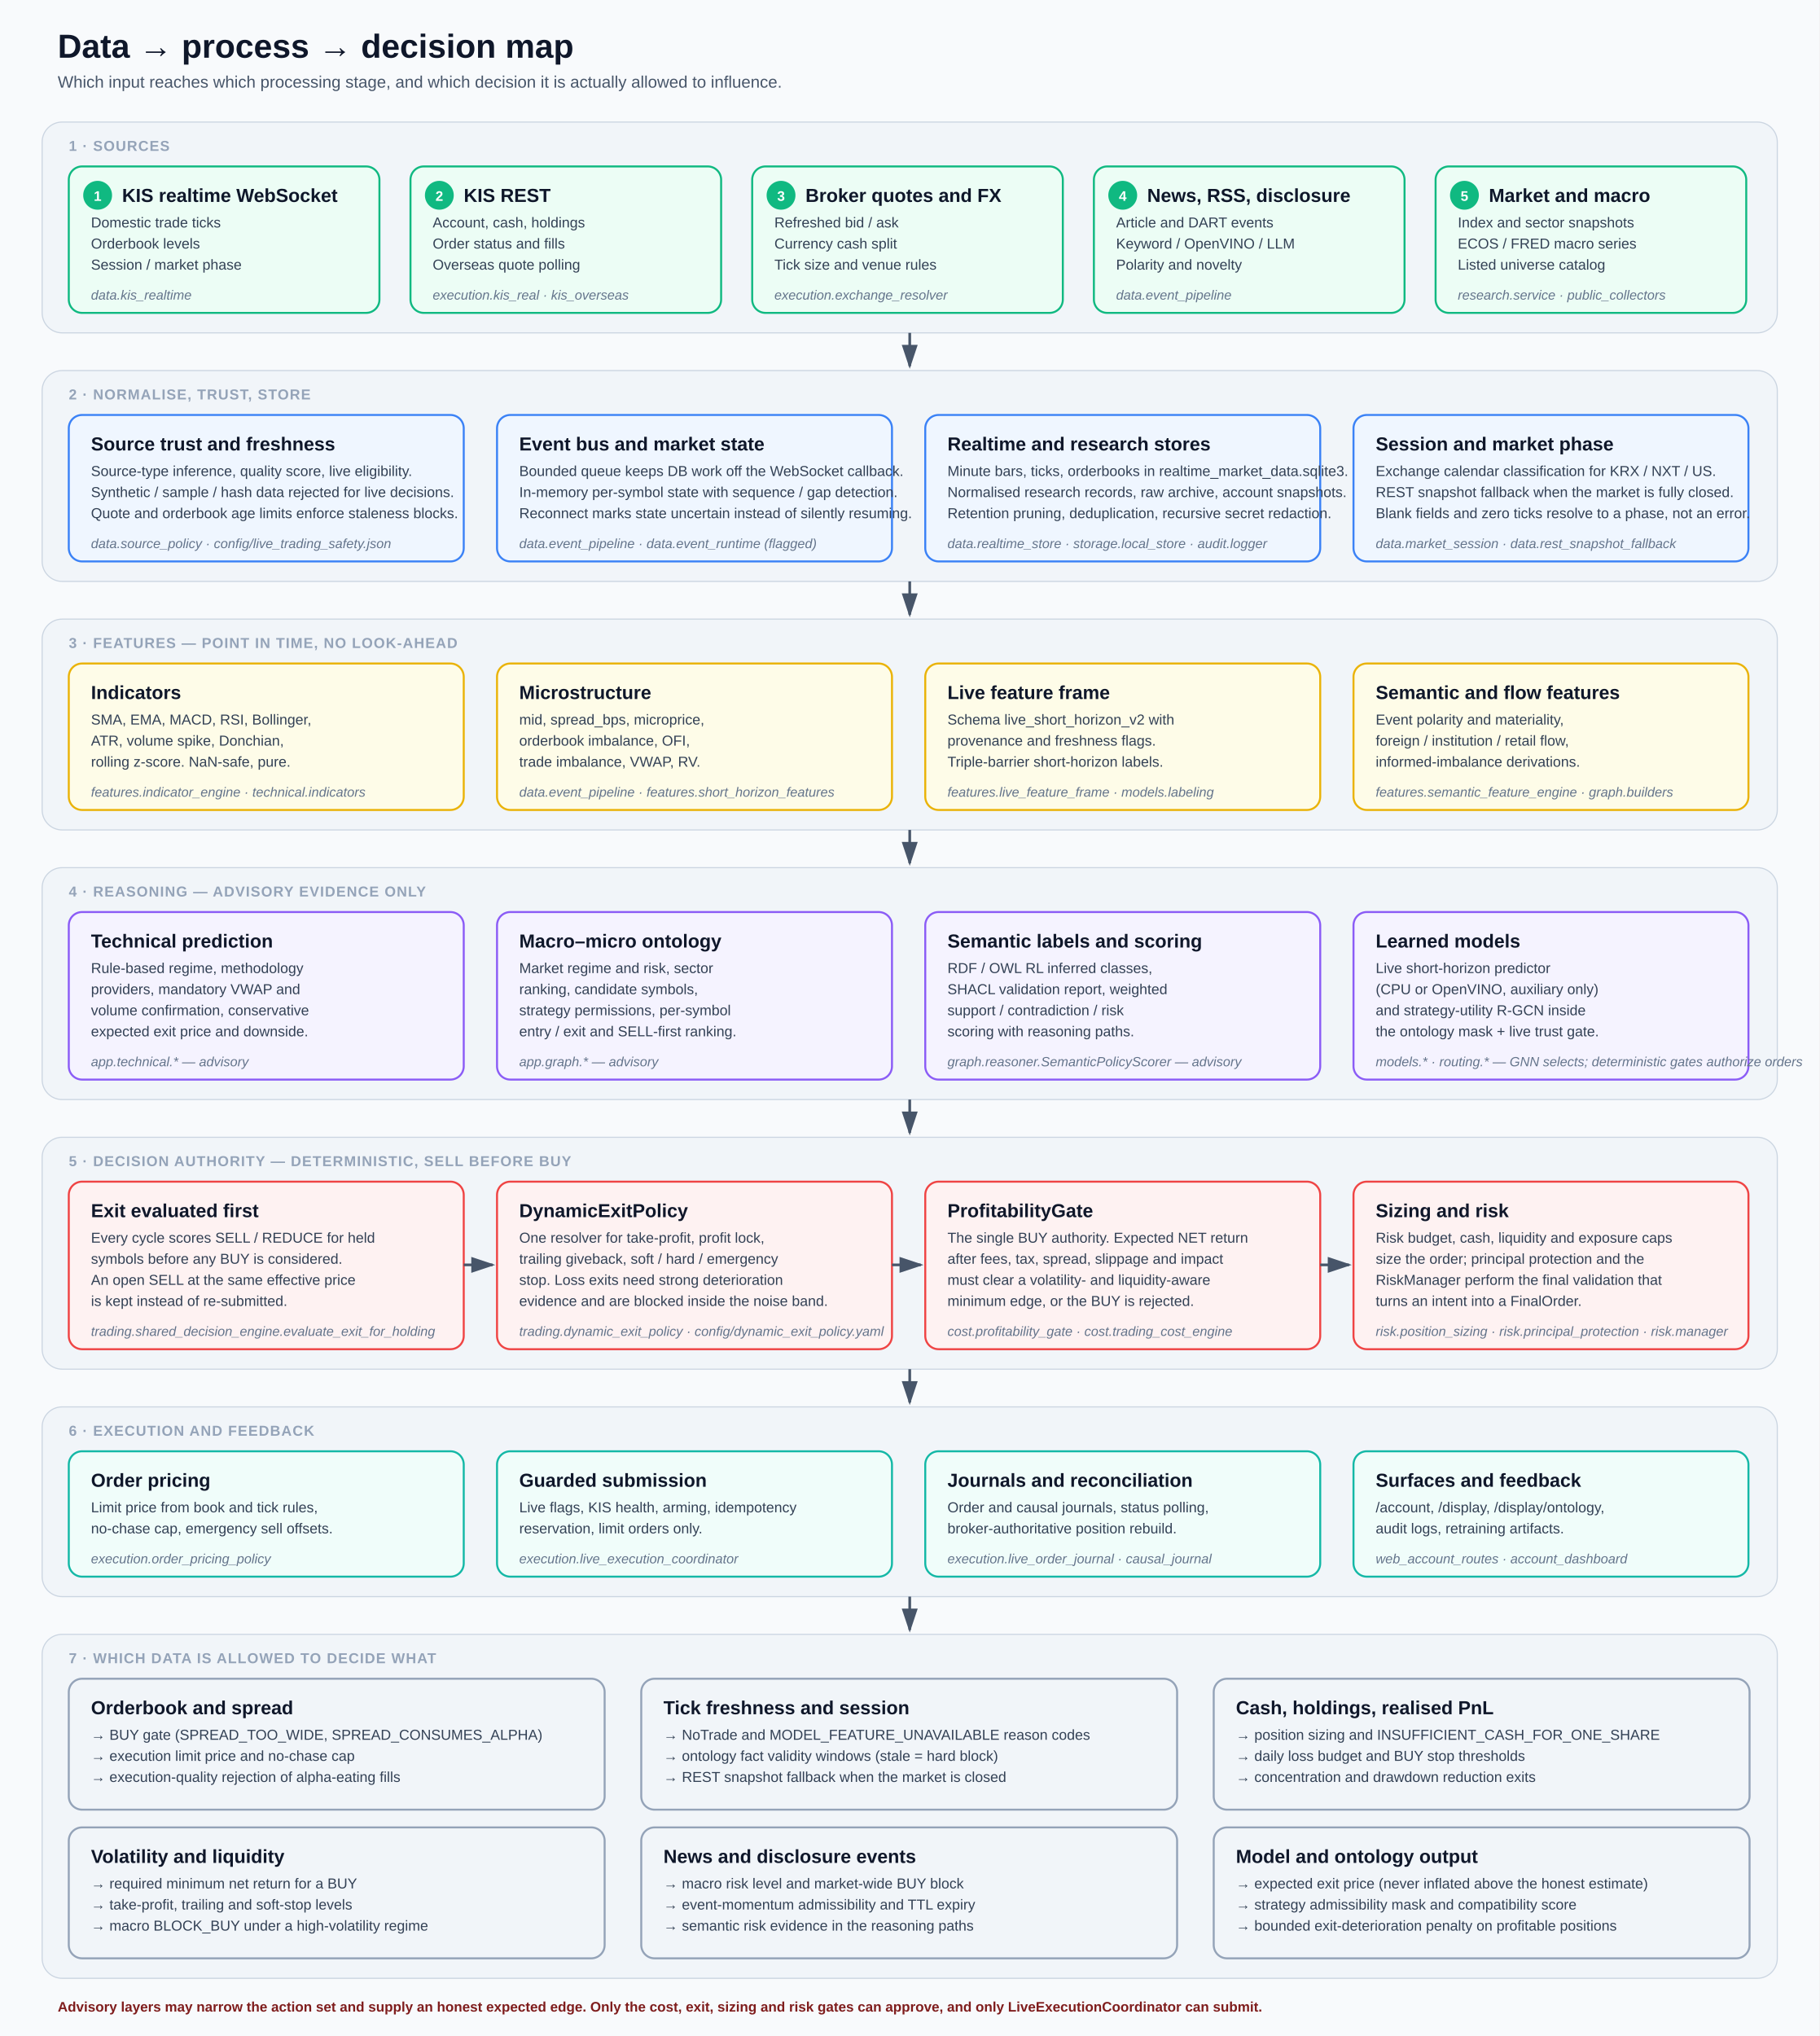
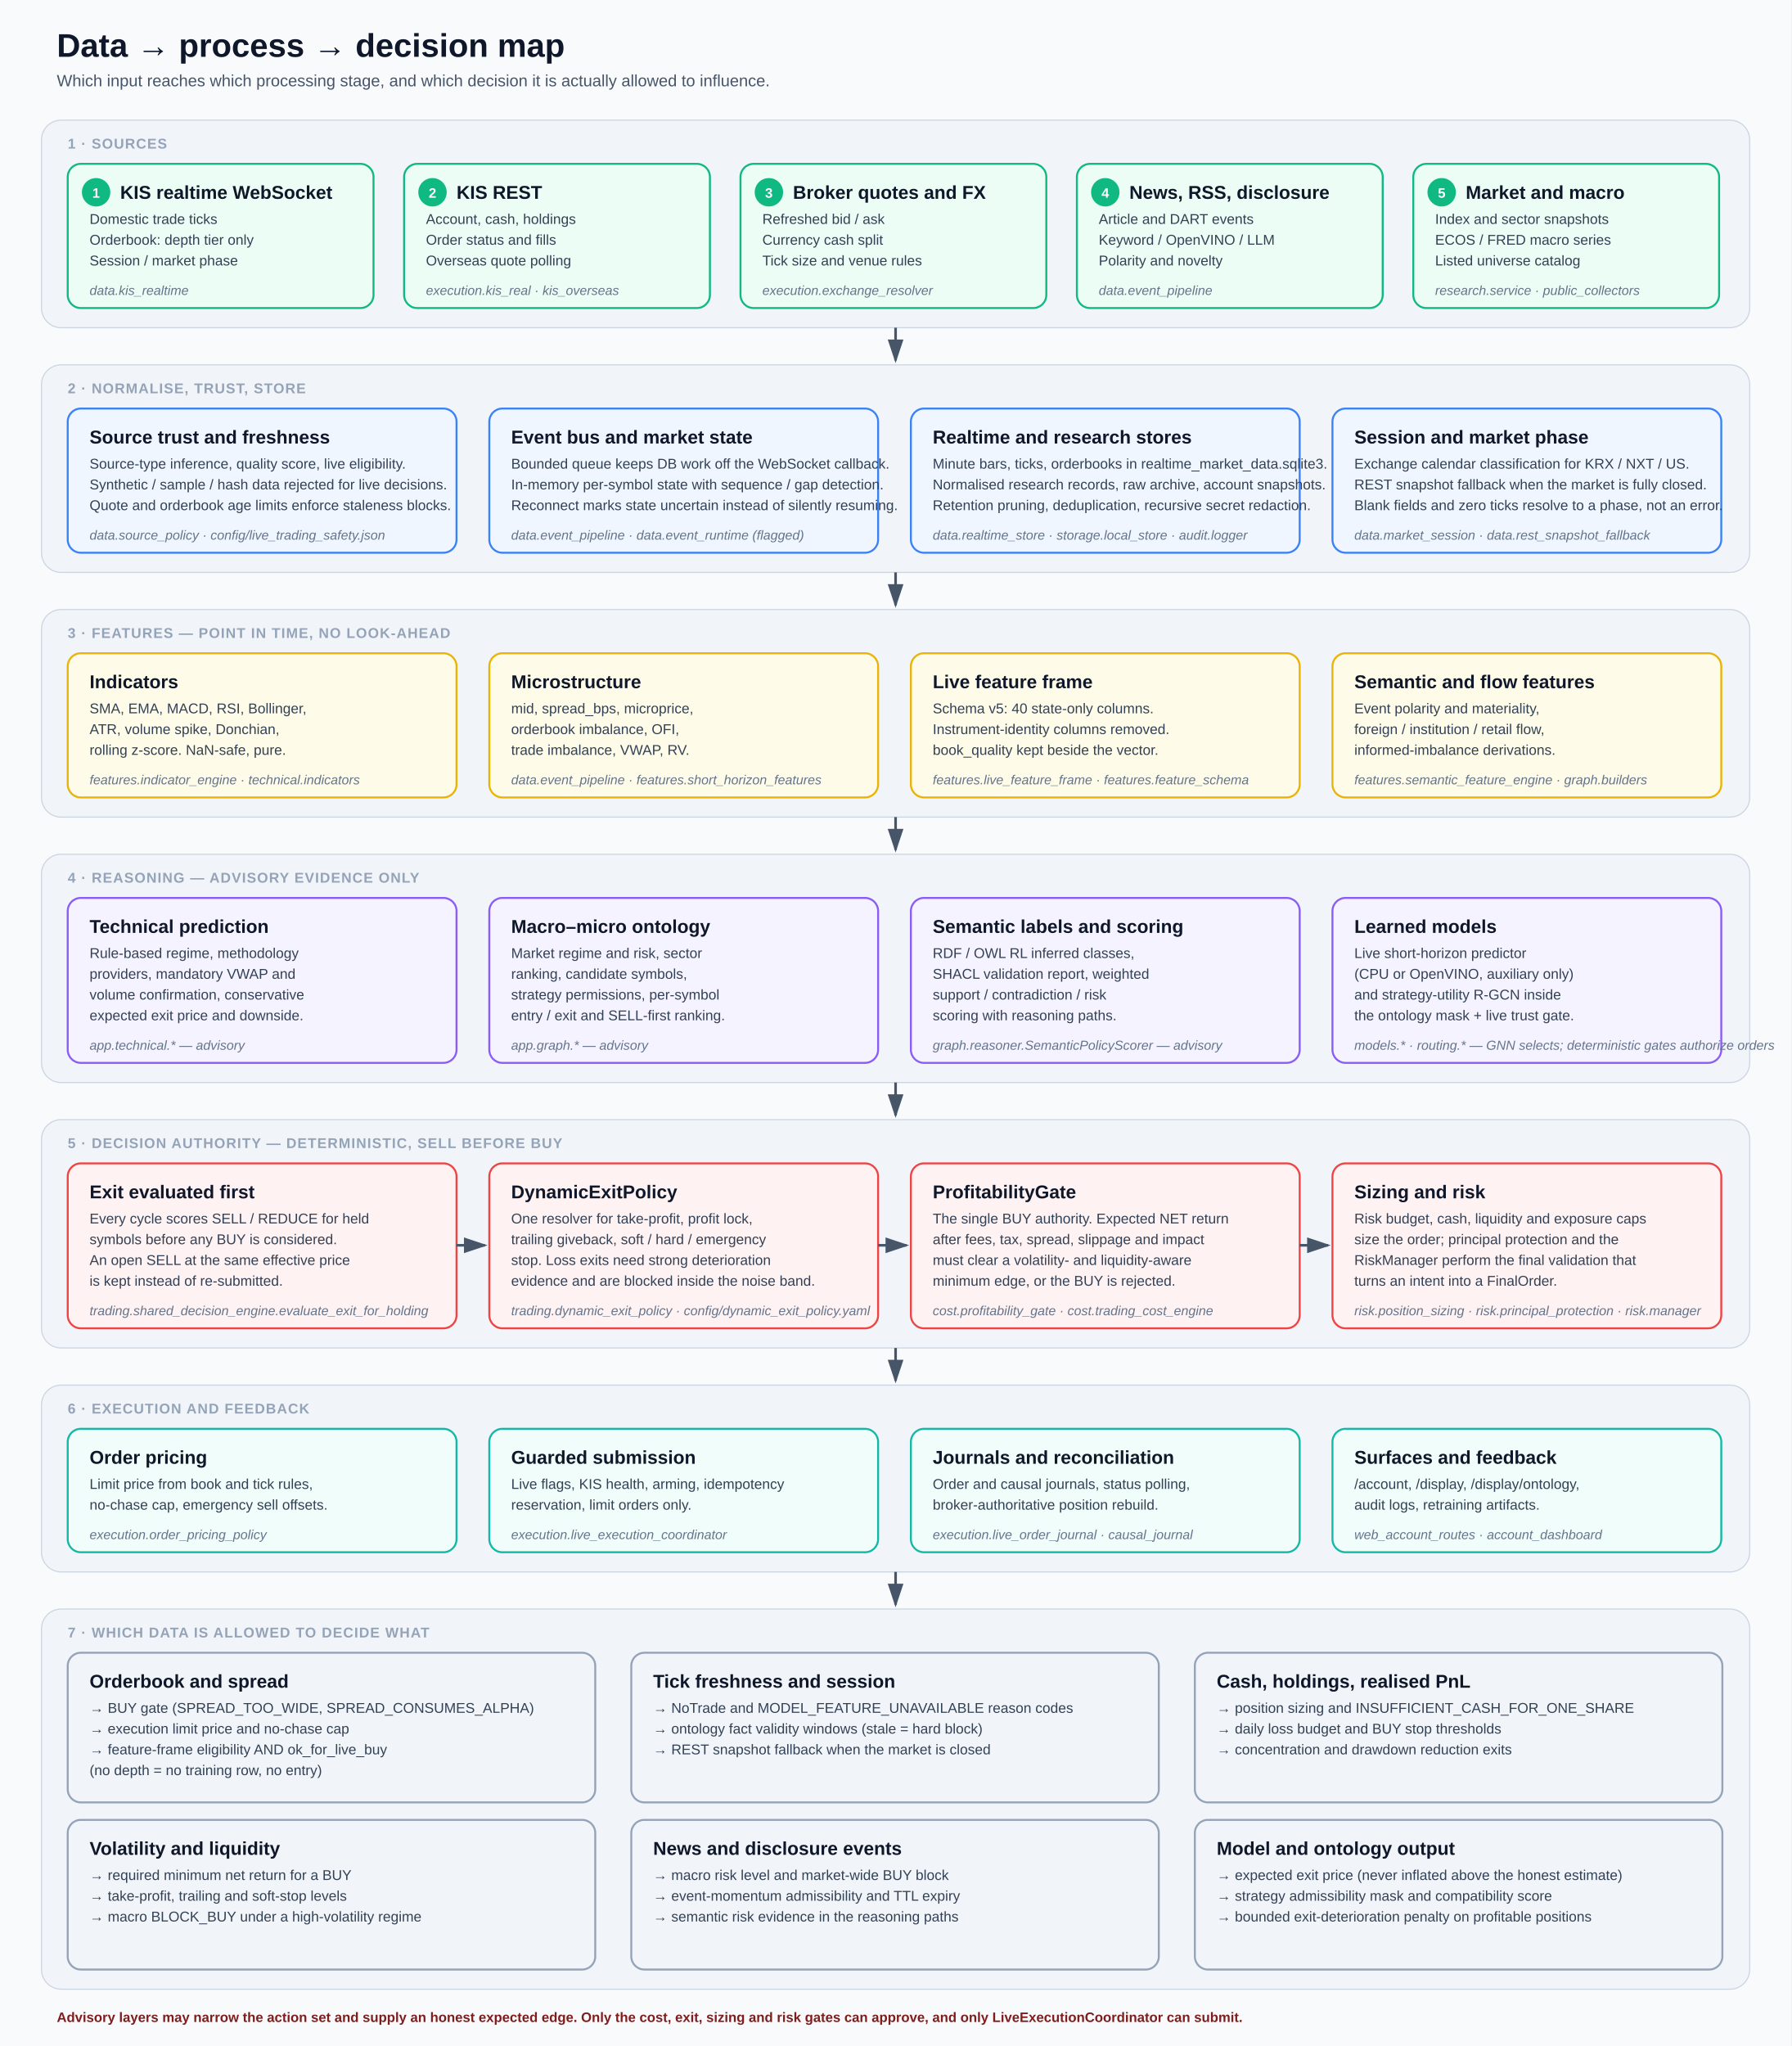
- <svg xmlns="http://www.w3.org/2000/svg" viewBox="0 0 1640 1835" font-family="Segoe UI, Noto Sans KR, Arial, sans-serif">
+ <svg xmlns="http://www.w3.org/2000/svg" viewBox="0 0 1640 1873" font-family="Segoe UI, Noto Sans KR, Arial, sans-serif">
  <defs>
    <marker id="arrow" markerWidth="10" markerHeight="10" refX="8" refY="3" orient="auto" markerUnits="strokeWidth">
      <path d="M0,0 L9,3 L0,6 Z" fill="#475569" />
    </marker>
    <marker id="arrowlite" markerWidth="10" markerHeight="10" refX="8" refY="3" orient="auto" markerUnits="strokeWidth">
      <path d="M0,0 L9,3 L0,6 Z" fill="#94a3b8" />
    </marker>
    <style>
    .bg{fill:#f8fafc}
    .title{fill:#0f172a;font-size:30px;font-weight:800}
    .subtitle{fill:#475569;font-size:15px}
    .band{fill:#f1f5f9;stroke:#cbd5e1}
    .lane{fill:#94a3b8;font-size:13px;font-weight:800;letter-spacing:.06em}
    .h{fill:#0f172a;font-size:17px;font-weight:800}
    .t{fill:#334155;font-size:13px}
    .m{fill:#64748b;font-size:12px;font-style:italic}
    .note{fill:#7f1d1d;font-size:12.5px;font-weight:700}
    .flow{stroke:#475569;stroke-width:2.4;fill:none;marker-end:url(#arrow)}
    .dash{stroke:#94a3b8;stroke-width:2;fill:none;stroke-dasharray:7 6;marker-end:url(#arrowlite)}
    .badge{fill:#fff;font-size:12.5px;font-weight:800;text-anchor:middle}
    .foot{fill:#475569;font-size:13px}
    </style>
  </defs>
-   <rect class="bg" x="0" y="0" width="1640" height="1835" />
+   <rect class="bg" x="0" y="0" width="1640" height="1873" />
  <text class="title" x="52" y="52">Data → process → decision map</text>
  <text class="subtitle" x="52" y="79">Which input reaches which processing stage, and which decision it is actually allowed to influence.</text>
  <rect class="band" x="38" y="110" width="1564" height="190" rx="18" />
  <text class="lane" x="62" y="136">1 · SOURCES</text>
  <rect x="62" y="150" width="280" height="132" rx="12" fill="#ecfdf5" stroke="#10b981" stroke-width="1.8" />
  <circle cx="88" cy="176" r="13" fill="#10b981" />
  <text class="badge" x="88" y="181">1</text>
  <text class="h" x="110" y="182">KIS realtime WebSocket</text>
  <text class="t" x="82" y="205">Domestic trade ticks</text>
-   <text class="t" x="82" y="224">Orderbook levels</text>
+   <text class="t" x="82" y="224">Orderbook: depth tier only</text>
  <text class="t" x="82" y="243">Session / market phase</text>
  <text class="m" x="82" y="270">data.kis_realtime</text>
  <rect x="370" y="150" width="280" height="132" rx="12" fill="#ecfdf5" stroke="#10b981" stroke-width="1.8" />
  <circle cx="396" cy="176" r="13" fill="#10b981" />
  <text class="badge" x="396" y="181">2</text>
  <text class="h" x="418" y="182">KIS REST</text>
  <text class="t" x="390" y="205">Account, cash, holdings</text>
  <text class="t" x="390" y="224">Order status and fills</text>
  <text class="t" x="390" y="243">Overseas quote polling</text>
  <text class="m" x="390" y="270">execution.kis_real · kis_overseas</text>
  <rect x="678" y="150" width="280" height="132" rx="12" fill="#ecfdf5" stroke="#10b981" stroke-width="1.8" />
  <circle cx="704" cy="176" r="13" fill="#10b981" />
  <text class="badge" x="704" y="181">3</text>
  <text class="h" x="726" y="182">Broker quotes and FX</text>
  <text class="t" x="698" y="205">Refreshed bid / ask</text>
  <text class="t" x="698" y="224">Currency cash split</text>
  <text class="t" x="698" y="243">Tick size and venue rules</text>
  <text class="m" x="698" y="270">execution.exchange_resolver</text>
  <rect x="986" y="150" width="280" height="132" rx="12" fill="#ecfdf5" stroke="#10b981" stroke-width="1.8" />
  <circle cx="1012" cy="176" r="13" fill="#10b981" />
  <text class="badge" x="1012" y="181">4</text>
  <text class="h" x="1034" y="182">News, RSS, disclosure</text>
  <text class="t" x="1006" y="205">Article and DART events</text>
  <text class="t" x="1006" y="224">Keyword / OpenVINO / LLM</text>
  <text class="t" x="1006" y="243">Polarity and novelty</text>
  <text class="m" x="1006" y="270">data.event_pipeline</text>
  <rect x="1294" y="150" width="280" height="132" rx="12" fill="#ecfdf5" stroke="#10b981" stroke-width="1.8" />
  <circle cx="1320" cy="176" r="13" fill="#10b981" />
  <text class="badge" x="1320" y="181">5</text>
  <text class="h" x="1342" y="182">Market and macro</text>
  <text class="t" x="1314" y="205">Index and sector snapshots</text>
  <text class="t" x="1314" y="224">ECOS / FRED macro series</text>
  <text class="t" x="1314" y="243">Listed universe catalog</text>
  <text class="m" x="1314" y="270">research.service · public_collectors</text>
  <rect class="band" x="38" y="334" width="1564" height="190" rx="18" />
  <text class="lane" x="62" y="360">2 · NORMALISE, TRUST, STORE</text>
  <rect x="62" y="374" width="356" height="132" rx="12" fill="#eff6ff" stroke="#3b82f6" stroke-width="1.8" />
  <text class="h" x="82" y="406">Source trust and freshness</text>
  <text class="t" x="82" y="429">Source-type inference, quality score, live eligibility.</text>
  <text class="t" x="82" y="448">Synthetic / sample / hash data rejected for live decisions.</text>
  <text class="t" x="82" y="467">Quote and orderbook age limits enforce staleness blocks.</text>
  <text class="m" x="82" y="494">data.source_policy · config/live_trading_safety.json</text>
  <rect x="448" y="374" width="356" height="132" rx="12" fill="#eff6ff" stroke="#3b82f6" stroke-width="1.8" />
  <text class="h" x="468" y="406">Event bus and market state</text>
  <text class="t" x="468" y="429">Bounded queue keeps DB work off the WebSocket callback.</text>
  <text class="t" x="468" y="448">In-memory per-symbol state with sequence / gap detection.</text>
  <text class="t" x="468" y="467">Reconnect marks state uncertain instead of silently resuming.</text>
  <text class="m" x="468" y="494">data.event_pipeline · data.event_runtime (flagged)</text>
  <rect x="834" y="374" width="356" height="132" rx="12" fill="#eff6ff" stroke="#3b82f6" stroke-width="1.8" />
  <text class="h" x="854" y="406">Realtime and research stores</text>
  <text class="t" x="854" y="429">Minute bars, ticks, orderbooks in realtime_market_data.sqlite3.</text>
  <text class="t" x="854" y="448">Normalised research records, raw archive, account snapshots.</text>
  <text class="t" x="854" y="467">Retention pruning, deduplication, recursive secret redaction.</text>
  <text class="m" x="854" y="494">data.realtime_store · storage.local_store · audit.logger</text>
  <rect x="1220" y="374" width="356" height="132" rx="12" fill="#eff6ff" stroke="#3b82f6" stroke-width="1.8" />
  <text class="h" x="1240" y="406">Session and market phase</text>
  <text class="t" x="1240" y="429">Exchange calendar classification for KRX / NXT / US.</text>
  <text class="t" x="1240" y="448">REST snapshot fallback when the market is fully closed.</text>
  <text class="t" x="1240" y="467">Blank fields and zero ticks resolve to a phase, not an error.</text>
  <text class="m" x="1240" y="494">data.market_session · data.rest_snapshot_fallback</text>
  <path class="flow" d="M820,300 L820,330" />
  <rect class="band" x="38" y="558" width="1564" height="190" rx="18" />
  <text class="lane" x="62" y="584">3 · FEATURES — POINT IN TIME, NO LOOK-AHEAD</text>
  <rect x="62" y="598" width="356" height="132" rx="12" fill="#fefce8" stroke="#eab308" stroke-width="1.8" />
  <text class="h" x="82" y="630">Indicators</text>
  <text class="t" x="82" y="653">SMA, EMA, MACD, RSI, Bollinger,</text>
  <text class="t" x="82" y="672">ATR, volume spike, Donchian,</text>
  <text class="t" x="82" y="691">rolling z-score. NaN-safe, pure.</text>
  <text class="m" x="82" y="718">features.indicator_engine · technical.indicators</text>
  <rect x="448" y="598" width="356" height="132" rx="12" fill="#fefce8" stroke="#eab308" stroke-width="1.8" />
  <text class="h" x="468" y="630">Microstructure</text>
  <text class="t" x="468" y="653">mid, spread_bps, microprice,</text>
  <text class="t" x="468" y="672">orderbook imbalance, OFI,</text>
  <text class="t" x="468" y="691">trade imbalance, VWAP, RV.</text>
  <text class="m" x="468" y="718">data.event_pipeline · features.short_horizon_features</text>
  <rect x="834" y="598" width="356" height="132" rx="12" fill="#fefce8" stroke="#eab308" stroke-width="1.8" />
  <text class="h" x="854" y="630">Live feature frame</text>
-   <text class="t" x="854" y="653">Schema live_short_horizon_v2 with</text>
-   <text class="t" x="854" y="672">provenance and freshness flags.</text>
-   <text class="t" x="854" y="691">Triple-barrier short-horizon labels.</text>
-   <text class="m" x="854" y="718">features.live_feature_frame · models.labeling</text>
+   <text class="t" x="854" y="653">Schema v5: 40 state-only columns.</text>
+   <text class="t" x="854" y="672">Instrument-identity columns removed.</text>
+   <text class="t" x="854" y="691">book_quality kept beside the vector.</text>
+   <text class="m" x="854" y="718">features.live_feature_frame · features.feature_schema</text>
  <rect x="1220" y="598" width="356" height="132" rx="12" fill="#fefce8" stroke="#eab308" stroke-width="1.8" />
  <text class="h" x="1240" y="630">Semantic and flow features</text>
  <text class="t" x="1240" y="653">Event polarity and materiality,</text>
  <text class="t" x="1240" y="672">foreign / institution / retail flow,</text>
  <text class="t" x="1240" y="691">informed-imbalance derivations.</text>
  <text class="m" x="1240" y="718">features.semantic_feature_engine · graph.builders</text>
  <path class="flow" d="M820,524 L820,554" />
  <rect class="band" x="38" y="782" width="1564" height="209" rx="18" />
  <text class="lane" x="62" y="808">4 · REASONING — ADVISORY EVIDENCE ONLY</text>
  <rect x="62" y="822" width="356" height="151" rx="12" fill="#f5f3ff" stroke="#8b5cf6" stroke-width="1.8" />
  <text class="h" x="82" y="854">Technical prediction</text>
  <text class="t" x="82" y="877">Rule-based regime, methodology</text>
  <text class="t" x="82" y="896">providers, mandatory VWAP and</text>
  <text class="t" x="82" y="915">volume confirmation, conservative</text>
  <text class="t" x="82" y="934">expected exit price and downside.</text>
  <text class="m" x="82" y="961">app.technical.* — advisory</text>
  <rect x="448" y="822" width="356" height="151" rx="12" fill="#f5f3ff" stroke="#8b5cf6" stroke-width="1.8" />
  <text class="h" x="468" y="854">Macro–micro ontology</text>
  <text class="t" x="468" y="877">Market regime and risk, sector</text>
  <text class="t" x="468" y="896">ranking, candidate symbols,</text>
  <text class="t" x="468" y="915">strategy permissions, per-symbol</text>
  <text class="t" x="468" y="934">entry / exit and SELL-first ranking.</text>
  <text class="m" x="468" y="961">app.graph.* — advisory</text>
  <rect x="834" y="822" width="356" height="151" rx="12" fill="#f5f3ff" stroke="#8b5cf6" stroke-width="1.8" />
  <text class="h" x="854" y="854">Semantic labels and scoring</text>
  <text class="t" x="854" y="877">RDF / OWL RL inferred classes,</text>
  <text class="t" x="854" y="896">SHACL validation report, weighted</text>
  <text class="t" x="854" y="915">support / contradiction / risk</text>
  <text class="t" x="854" y="934">scoring with reasoning paths.</text>
  <text class="m" x="854" y="961">graph.reasoner.SemanticPolicyScorer — advisory</text>
  <rect x="1220" y="822" width="356" height="151" rx="12" fill="#f5f3ff" stroke="#8b5cf6" stroke-width="1.8" />
  <text class="h" x="1240" y="854">Learned models</text>
  <text class="t" x="1240" y="877">Live short-horizon predictor</text>
  <text class="t" x="1240" y="896">(CPU or OpenVINO, auxiliary only)</text>
  <text class="t" x="1240" y="915">and strategy-utility R-GCN inside</text>
  <text class="t" x="1240" y="934">the ontology mask + live trust gate.</text>
  <text class="m" x="1240" y="961">models.* · routing.* — GNN selects; deterministic gates authorize orders</text>
  <path class="flow" d="M820,748 L820,778" />
  <rect class="band" x="38" y="1025" width="1564" height="209" rx="18" />
  <text class="lane" x="62" y="1051">5 · DECISION AUTHORITY — DETERMINISTIC, SELL BEFORE BUY</text>
  <rect x="62" y="1065" width="356" height="151" rx="12" fill="#fef2f2" stroke="#ef4444" stroke-width="1.8" />
  <text class="h" x="82" y="1097">Exit evaluated first</text>
  <text class="t" x="82" y="1120">Every cycle scores SELL / REDUCE for held</text>
  <text class="t" x="82" y="1139">symbols before any BUY is considered.</text>
  <text class="t" x="82" y="1158">An open SELL at the same effective price</text>
  <text class="t" x="82" y="1177">is kept instead of re-submitted.</text>
  <text class="m" x="82" y="1204">trading.shared_decision_engine.evaluate_exit_for_holding</text>
  <rect x="448" y="1065" width="356" height="151" rx="12" fill="#fef2f2" stroke="#ef4444" stroke-width="1.8" />
  <text class="h" x="468" y="1097">DynamicExitPolicy</text>
  <text class="t" x="468" y="1120">One resolver for take-profit, profit lock,</text>
  <text class="t" x="468" y="1139">trailing giveback, soft / hard / emergency</text>
  <text class="t" x="468" y="1158">stop. Loss exits need strong deterioration</text>
  <text class="t" x="468" y="1177">evidence and are blocked inside the noise band.</text>
  <text class="m" x="468" y="1204">trading.dynamic_exit_policy · config/dynamic_exit_policy.yaml</text>
  <path class="flow" d="M418,1140 L444,1140" />
  <rect x="834" y="1065" width="356" height="151" rx="12" fill="#fef2f2" stroke="#ef4444" stroke-width="1.8" />
  <text class="h" x="854" y="1097">ProfitabilityGate</text>
  <text class="t" x="854" y="1120">The single BUY authority. Expected NET return</text>
  <text class="t" x="854" y="1139">after fees, tax, spread, slippage and impact</text>
  <text class="t" x="854" y="1158">must clear a volatility- and liquidity-aware</text>
  <text class="t" x="854" y="1177">minimum edge, or the BUY is rejected.</text>
  <text class="m" x="854" y="1204">cost.profitability_gate · cost.trading_cost_engine</text>
  <path class="flow" d="M804,1140 L830,1140" />
  <rect x="1220" y="1065" width="356" height="151" rx="12" fill="#fef2f2" stroke="#ef4444" stroke-width="1.8" />
  <text class="h" x="1240" y="1097">Sizing and risk</text>
  <text class="t" x="1240" y="1120">Risk budget, cash, liquidity and exposure caps</text>
  <text class="t" x="1240" y="1139">size the order; principal protection and the</text>
  <text class="t" x="1240" y="1158">RiskManager perform the final validation that</text>
  <text class="t" x="1240" y="1177">turns an intent into a FinalOrder.</text>
  <text class="m" x="1240" y="1204">risk.position_sizing · risk.principal_protection · risk.manager</text>
  <path class="flow" d="M1190,1140 L1216,1140" />
  <path class="flow" d="M820,991 L820,1021" />
  <rect class="band" x="38" y="1268" width="1564" height="171" rx="18" />
  <text class="lane" x="62" y="1294">6 · EXECUTION AND FEEDBACK</text>
  <rect x="62" y="1308" width="356" height="113" rx="12" fill="#f0fdfa" stroke="#14b8a6" stroke-width="1.8" />
  <text class="h" x="82" y="1340">Order pricing</text>
  <text class="t" x="82" y="1363">Limit price from book and tick rules,</text>
  <text class="t" x="82" y="1382">no-chase cap, emergency sell offsets.</text>
  <text class="m" x="82" y="1409">execution.order_pricing_policy</text>
  <rect x="448" y="1308" width="356" height="113" rx="12" fill="#f0fdfa" stroke="#14b8a6" stroke-width="1.8" />
  <text class="h" x="468" y="1340">Guarded submission</text>
  <text class="t" x="468" y="1363">Live flags, KIS health, arming, idempotency</text>
  <text class="t" x="468" y="1382">reservation, limit orders only.</text>
  <text class="m" x="468" y="1409">execution.live_execution_coordinator</text>
  <rect x="834" y="1308" width="356" height="113" rx="12" fill="#f0fdfa" stroke="#14b8a6" stroke-width="1.8" />
  <text class="h" x="854" y="1340">Journals and reconciliation</text>
  <text class="t" x="854" y="1363">Order and causal journals, status polling,</text>
  <text class="t" x="854" y="1382">broker-authoritative position rebuild.</text>
  <text class="m" x="854" y="1409">execution.live_order_journal · causal_journal</text>
  <rect x="1220" y="1308" width="356" height="113" rx="12" fill="#f0fdfa" stroke="#14b8a6" stroke-width="1.8" />
  <text class="h" x="1240" y="1340">Surfaces and feedback</text>
  <text class="t" x="1240" y="1363">/account, /display, /display/ontology,</text>
  <text class="t" x="1240" y="1382">audit logs, retraining artifacts.</text>
  <text class="m" x="1240" y="1409">web_account_routes · account_dashboard</text>
  <path class="flow" d="M820,1234 L820,1264" />
-   <rect class="band" x="38" y="1473" width="1564" height="310" rx="18" />
+   <rect class="band" x="38" y="1473" width="1564" height="348" rx="18" />
  <text class="lane" x="62" y="1499">7 · WHICH DATA IS ALLOWED TO DECIDE WHAT</text>
  <path class="flow" d="M820,1439 L820,1469" />
-   <rect x="62" y="1513" width="483" height="118" rx="12" fill="#f1f5f9" stroke="#94a3b8" stroke-width="1.8" />
+   <rect x="62" y="1513" width="483" height="137" rx="12" fill="#f1f5f9" stroke="#94a3b8" stroke-width="1.8" />
  <text class="h" x="82" y="1545">Orderbook and spread</text>
  <text class="t" x="82" y="1568">→ BUY gate (SPREAD_TOO_WIDE, SPREAD_CONSUMES_ALPHA)</text>
  <text class="t" x="82" y="1587">→ execution limit price and no-chase cap</text>
-   <text class="t" x="82" y="1606">→ execution-quality rejection of alpha-eating fills</text>
-   <rect x="578" y="1513" width="483" height="118" rx="12" fill="#f1f5f9" stroke="#94a3b8" stroke-width="1.8" />
+   <text class="t" x="82" y="1606">→ feature-frame eligibility AND ok_for_live_buy</text>
+   <text class="t" x="82" y="1625">   (no depth = no training row, no entry)</text>
+   <rect x="578" y="1513" width="483" height="137" rx="12" fill="#f1f5f9" stroke="#94a3b8" stroke-width="1.8" />
  <text class="h" x="598" y="1545">Tick freshness and session</text>
  <text class="t" x="598" y="1568">→ NoTrade and MODEL_FEATURE_UNAVAILABLE reason codes</text>
  <text class="t" x="598" y="1587">→ ontology fact validity windows (stale = hard block)</text>
  <text class="t" x="598" y="1606">→ REST snapshot fallback when the market is closed</text>
-   <rect x="1094" y="1513" width="483" height="118" rx="12" fill="#f1f5f9" stroke="#94a3b8" stroke-width="1.8" />
+   <rect x="1094" y="1513" width="483" height="137" rx="12" fill="#f1f5f9" stroke="#94a3b8" stroke-width="1.8" />
  <text class="h" x="1114" y="1545">Cash, holdings, realised PnL</text>
  <text class="t" x="1114" y="1568">→ position sizing and INSUFFICIENT_CASH_FOR_ONE_SHARE</text>
  <text class="t" x="1114" y="1587">→ daily loss budget and BUY stop thresholds</text>
  <text class="t" x="1114" y="1606">→ concentration and drawdown reduction exits</text>
-   <rect x="62" y="1647" width="483" height="118" rx="12" fill="#f1f5f9" stroke="#94a3b8" stroke-width="1.8" />
-   <text class="h" x="82" y="1679">Volatility and liquidity</text>
-   <text class="t" x="82" y="1702">→ required minimum net return for a BUY</text>
-   <text class="t" x="82" y="1721">→ take-profit, trailing and soft-stop levels</text>
-   <text class="t" x="82" y="1740">→ macro BLOCK_BUY under a high-volatility regime</text>
-   <rect x="578" y="1647" width="483" height="118" rx="12" fill="#f1f5f9" stroke="#94a3b8" stroke-width="1.8" />
-   <text class="h" x="598" y="1679">News and disclosure events</text>
-   <text class="t" x="598" y="1702">→ macro risk level and market-wide BUY block</text>
-   <text class="t" x="598" y="1721">→ event-momentum admissibility and TTL expiry</text>
-   <text class="t" x="598" y="1740">→ semantic risk evidence in the reasoning paths</text>
-   <rect x="1094" y="1647" width="483" height="118" rx="12" fill="#f1f5f9" stroke="#94a3b8" stroke-width="1.8" />
-   <text class="h" x="1114" y="1679">Model and ontology output</text>
-   <text class="t" x="1114" y="1702">→ expected exit price (never inflated above the honest estimate)</text>
-   <text class="t" x="1114" y="1721">→ strategy admissibility mask and compatibility score</text>
-   <text class="t" x="1114" y="1740">→ bounded exit-deterioration penalty on profitable positions</text>
-   <text class="note" x="52" y="1813" text-anchor="start">Advisory layers may narrow the action set and supply an honest expected edge. Only the cost, exit, sizing and risk gates can approve, and only LiveExecutionCoordinator can submit.</text>
+   <rect x="62" y="1666" width="483" height="137" rx="12" fill="#f1f5f9" stroke="#94a3b8" stroke-width="1.8" />
+   <text class="h" x="82" y="1698">Volatility and liquidity</text>
+   <text class="t" x="82" y="1721">→ required minimum net return for a BUY</text>
+   <text class="t" x="82" y="1740">→ take-profit, trailing and soft-stop levels</text>
+   <text class="t" x="82" y="1759">→ macro BLOCK_BUY under a high-volatility regime</text>
+   <rect x="578" y="1666" width="483" height="137" rx="12" fill="#f1f5f9" stroke="#94a3b8" stroke-width="1.8" />
+   <text class="h" x="598" y="1698">News and disclosure events</text>
+   <text class="t" x="598" y="1721">→ macro risk level and market-wide BUY block</text>
+   <text class="t" x="598" y="1740">→ event-momentum admissibility and TTL expiry</text>
+   <text class="t" x="598" y="1759">→ semantic risk evidence in the reasoning paths</text>
+   <rect x="1094" y="1666" width="483" height="137" rx="12" fill="#f1f5f9" stroke="#94a3b8" stroke-width="1.8" />
+   <text class="h" x="1114" y="1698">Model and ontology output</text>
+   <text class="t" x="1114" y="1721">→ expected exit price (never inflated above the honest estimate)</text>
+   <text class="t" x="1114" y="1740">→ strategy admissibility mask and compatibility score</text>
+   <text class="t" x="1114" y="1759">→ bounded exit-deterioration penalty on profitable positions</text>
+   <text class="note" x="52" y="1851" text-anchor="start">Advisory layers may narrow the action set and supply an honest expected edge. Only the cost, exit, sizing and risk gates can approve, and only LiveExecutionCoordinator can submit.</text>
</svg>
